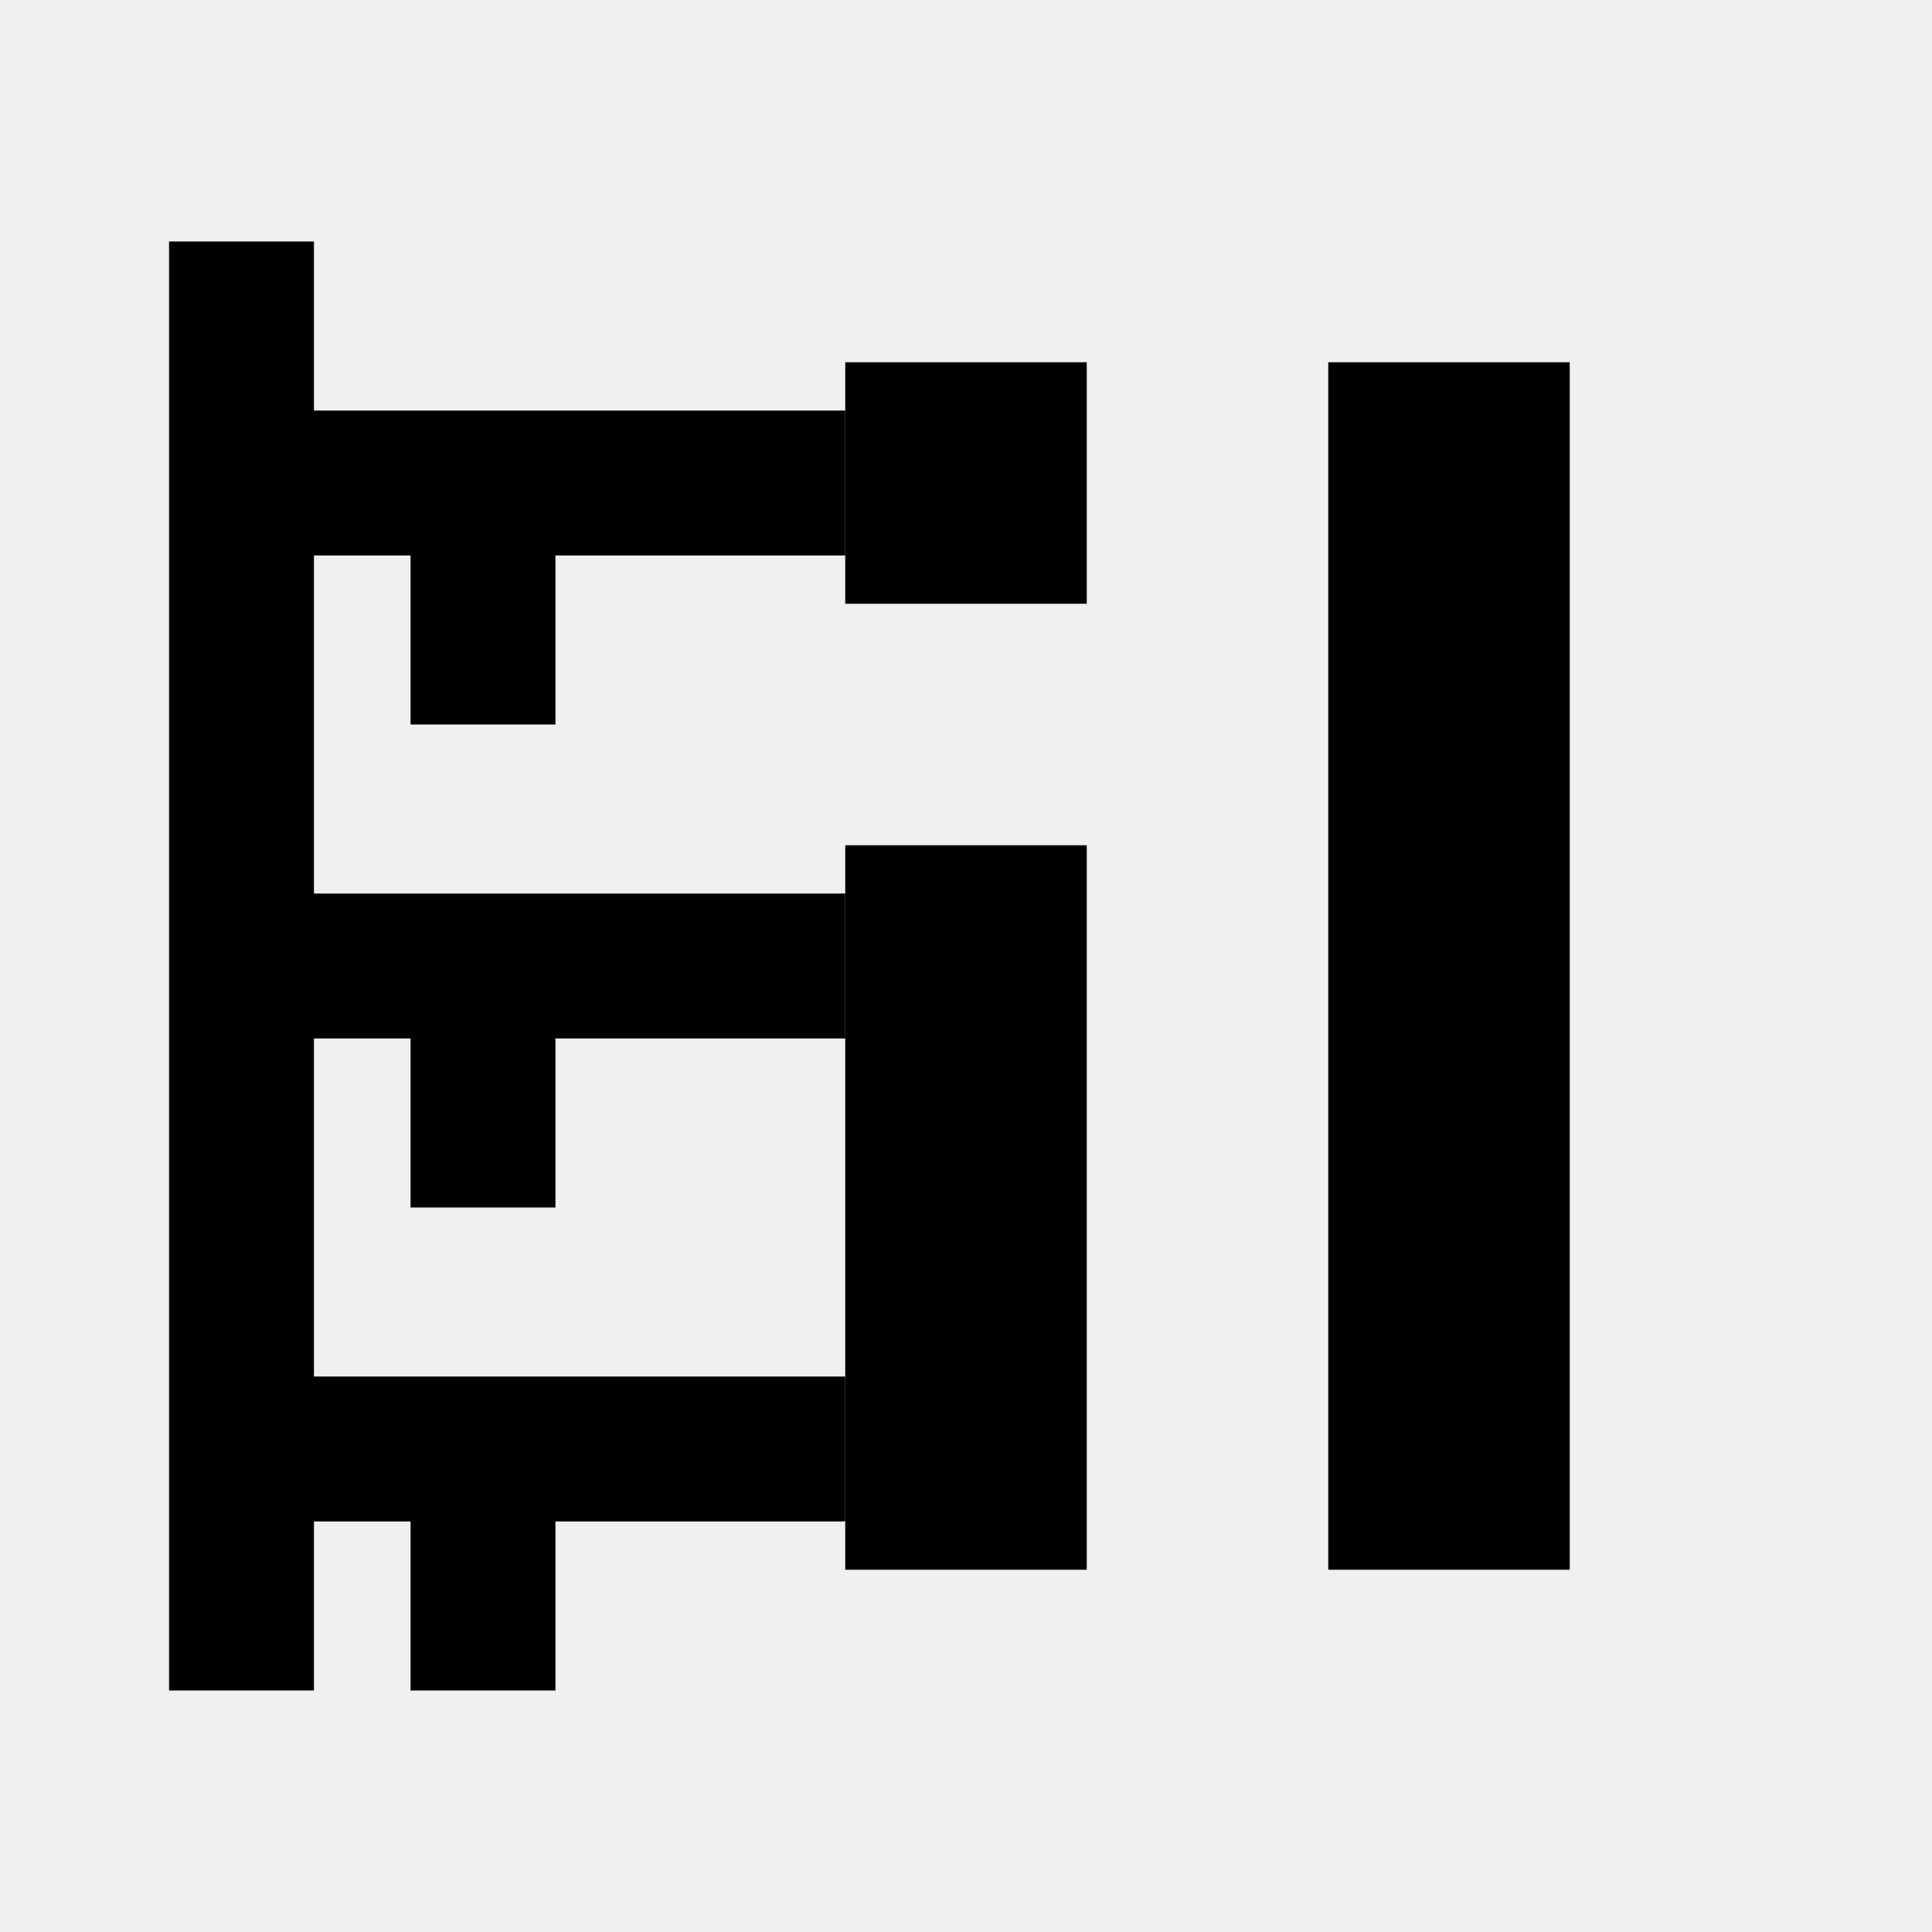
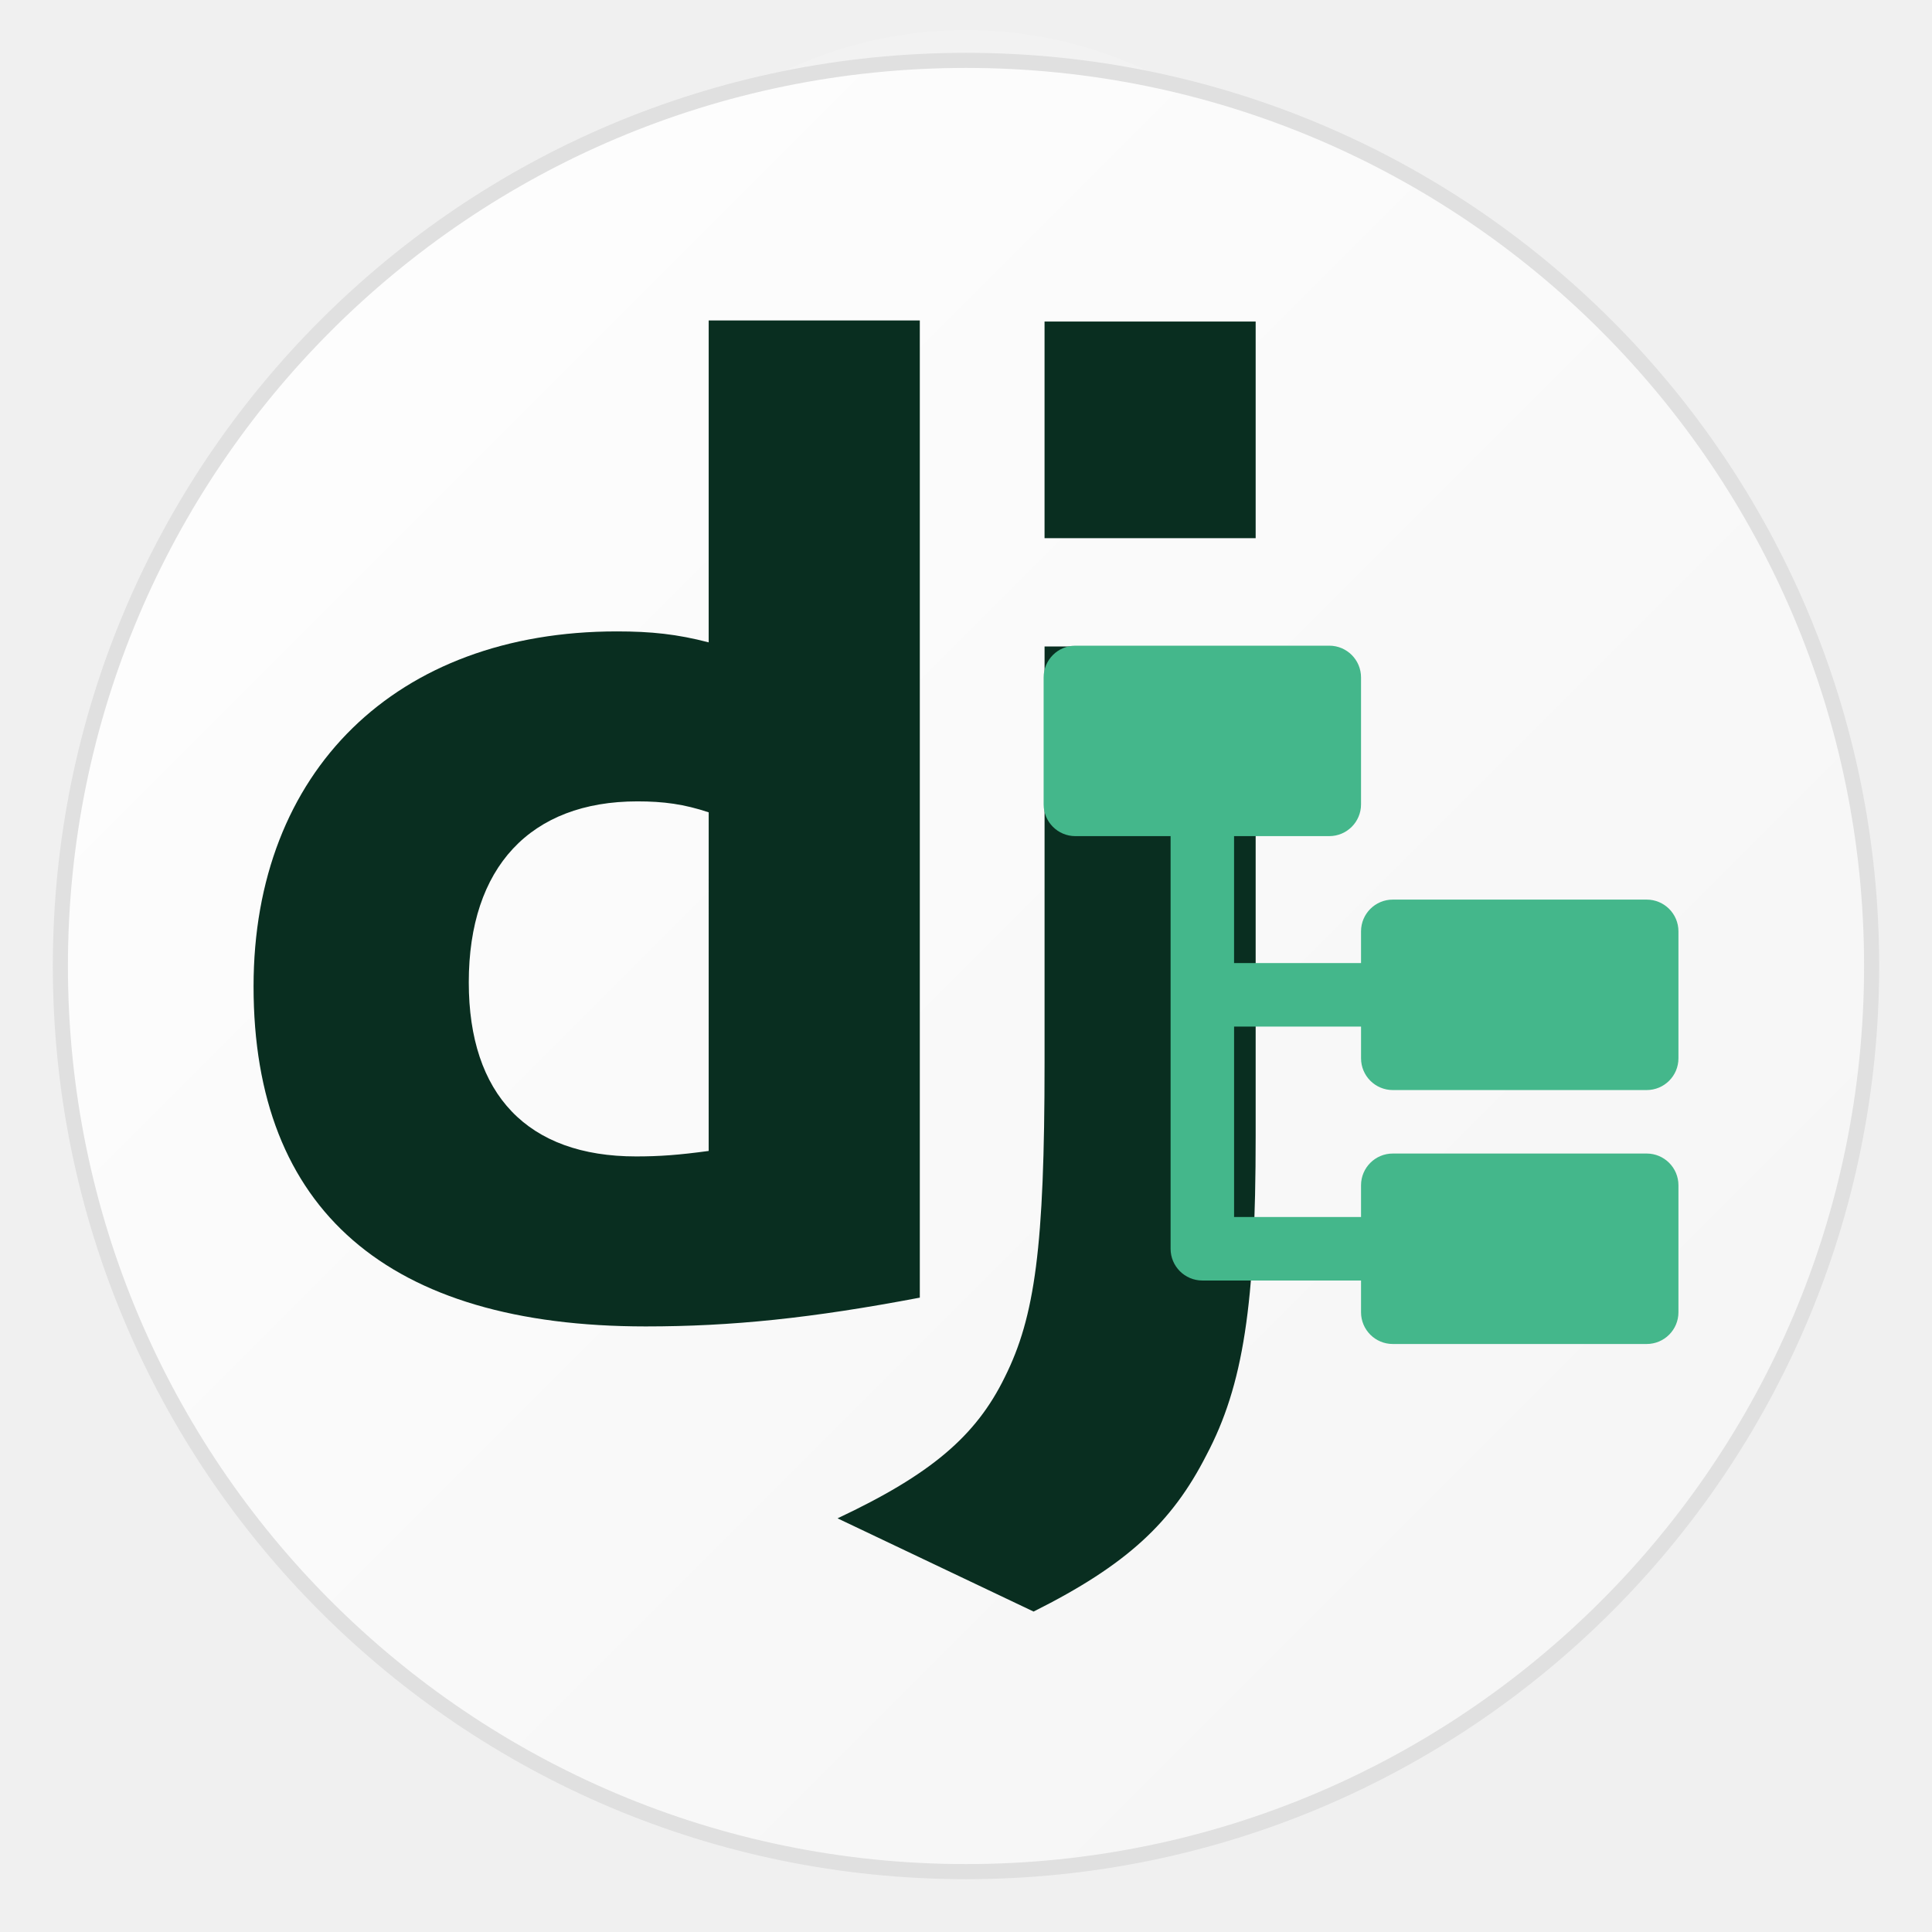
- <svg xmlns="http://www.w3.org/2000/svg" width="16" height="16" viewBox="0 0 16 16" fill="none">
-   <path d="M2 2V14" stroke="currentColor" stroke-width="1.2" />
-   <path d="M2 4H4" stroke="currentColor" stroke-width="1.2" />
-   <path d="M4 4V6" stroke="currentColor" stroke-width="1.2" />
-   <path d="M2 8H4" stroke="currentColor" stroke-width="1.2" />
-   <path d="M4 8V10" stroke="currentColor" stroke-width="1.2" />
-   <path d="M2 12H4" stroke="currentColor" stroke-width="1.2" />
-   <path d="M4 12V14" stroke="currentColor" stroke-width="1.2" />
-   <path d="M7 3H9V5H7V3Z" fill="currentColor" />
-   <path d="M7 7H9V13H7V7Z" fill="currentColor" />
-   <path d="M11 3H13V13H11V3Z" fill="currentColor" />
-   <path d="M4 4H7" stroke="currentColor" stroke-width="1.2" />
-   <path d="M4 8H7" stroke="currentColor" stroke-width="1.2" />
-   <path d="M4 12H7" stroke="currentColor" stroke-width="1.2" />
+ <svg xmlns="http://www.w3.org/2000/svg" width="128" height="128" viewBox="0 0 128 128" version="1.1" id="svg12">
+   <defs id="defs2">
+     <linearGradient id="bgGradient" x1="3.5" y1="3.5" x2="124.5" y2="124.5" gradientUnits="userSpaceOnUse" gradientTransform="translate(0)">
+       <stop offset="0%" style="stop-color:#ffffff;stop-opacity:1" id="stop1" />
+       <stop offset="100%" style="stop-color:#f4f4f4;stop-opacity:1" id="stop2" />
+     </linearGradient>
+   </defs>
+   <circle cx="64" cy="30" r="28" fill="white" fill-opacity="0.15" id="circle12" />
+   <circle cx="64" cy="64" r="60" fill="url(#bgGradient)" stroke="#e0e0e0" stroke-width="1" id="circle2" style="fill:url(#bgGradient)" />
+   <rect width="64.931" height="64.931" fill="none" id="rect1" x="6.972" y="8.094" style="stroke-width:1.353" />
+   <g id="g14" transform="translate(-6.989987)">
+     <g id="g12" transform="translate(-0.9262706,1.140084)">
+       <path fill="#092e20" d="m 54.869,20.09 h 13.987 V 84.832 c -7.175,1.362 -12.443,1.907 -18.165,1.907 -17.075,-5.92e-4 -25.976,-7.719 -25.976,-22.524 0,-14.259 9.446,-23.523 24.068,-23.523 2.27,0 3.996,0.181 6.085,0.726 z m 0,32.589 C 53.234,52.134 51.872,51.953 50.146,51.953 c -7.084,0 -11.172,4.36 -11.172,11.988 0,7.448 3.906,11.535 11.081,11.535 1.543,0 2.815,-0.091 4.813,-0.363 z" id="path1" style="stroke-width:0.586" />
+       <path fill="#092e20" d="m 91.107,41.69 v 32.424 c 0,11.172 -0.817,16.53 -3.269,21.162 -2.271,4.451 -5.269,7.266 -11.444,10.354 l -12.988,-6.176 c 6.176,-2.906 9.173,-5.448 11.08,-9.355 1.999,-3.996 2.635,-8.628 2.635,-20.798 V 41.69 Z M 77.12,20.164 H 91.107 V 34.515 H 77.12 Z" id="path2" style="stroke-width:0.586" />
+     </g>
+     <path d="m 99.265,72.219 h 16.823 a 2.103,2.103 0 0 0 2.103,-2.103 v -8.412 a 2.103,2.103 0 0 0 -2.103,-2.103 H 99.265 a 2.103,2.103 0 0 0 -2.103,2.103 v 2.103 h -8.412 v -8.412 h 6.309 a 2.103,2.103 0 0 0 2.103,-2.103 V 44.881 A 2.103,2.103 0 0 0 95.059,42.778 H 78.236 a 2.103,2.103 0 0 0 -2.103,2.103 v 8.412 a 2.103,2.103 0 0 0 2.103,2.103 h 6.309 v 27.338 a 2.103,2.103 0 0 0 2.103,2.103 h 10.514 v 2.103 a 2.103,2.103 0 0 0 2.103,2.103 h 16.823 a 2.103,2.103 0 0 0 2.103,-2.103 v -8.412 a 2.103,2.103 0 0 0 -2.103,-2.103 H 99.265 a 2.103,2.103 0 0 0 -2.103,2.103 v 2.103 H 88.751 V 68.013 h 8.412 v 2.103 a 2.103,2.103 0 0 0 2.103,2.103 z" id="path1-0" style="fill:#44b78b;fill-opacity:1;stroke-width:1.051" />
+   </g>
</svg>
